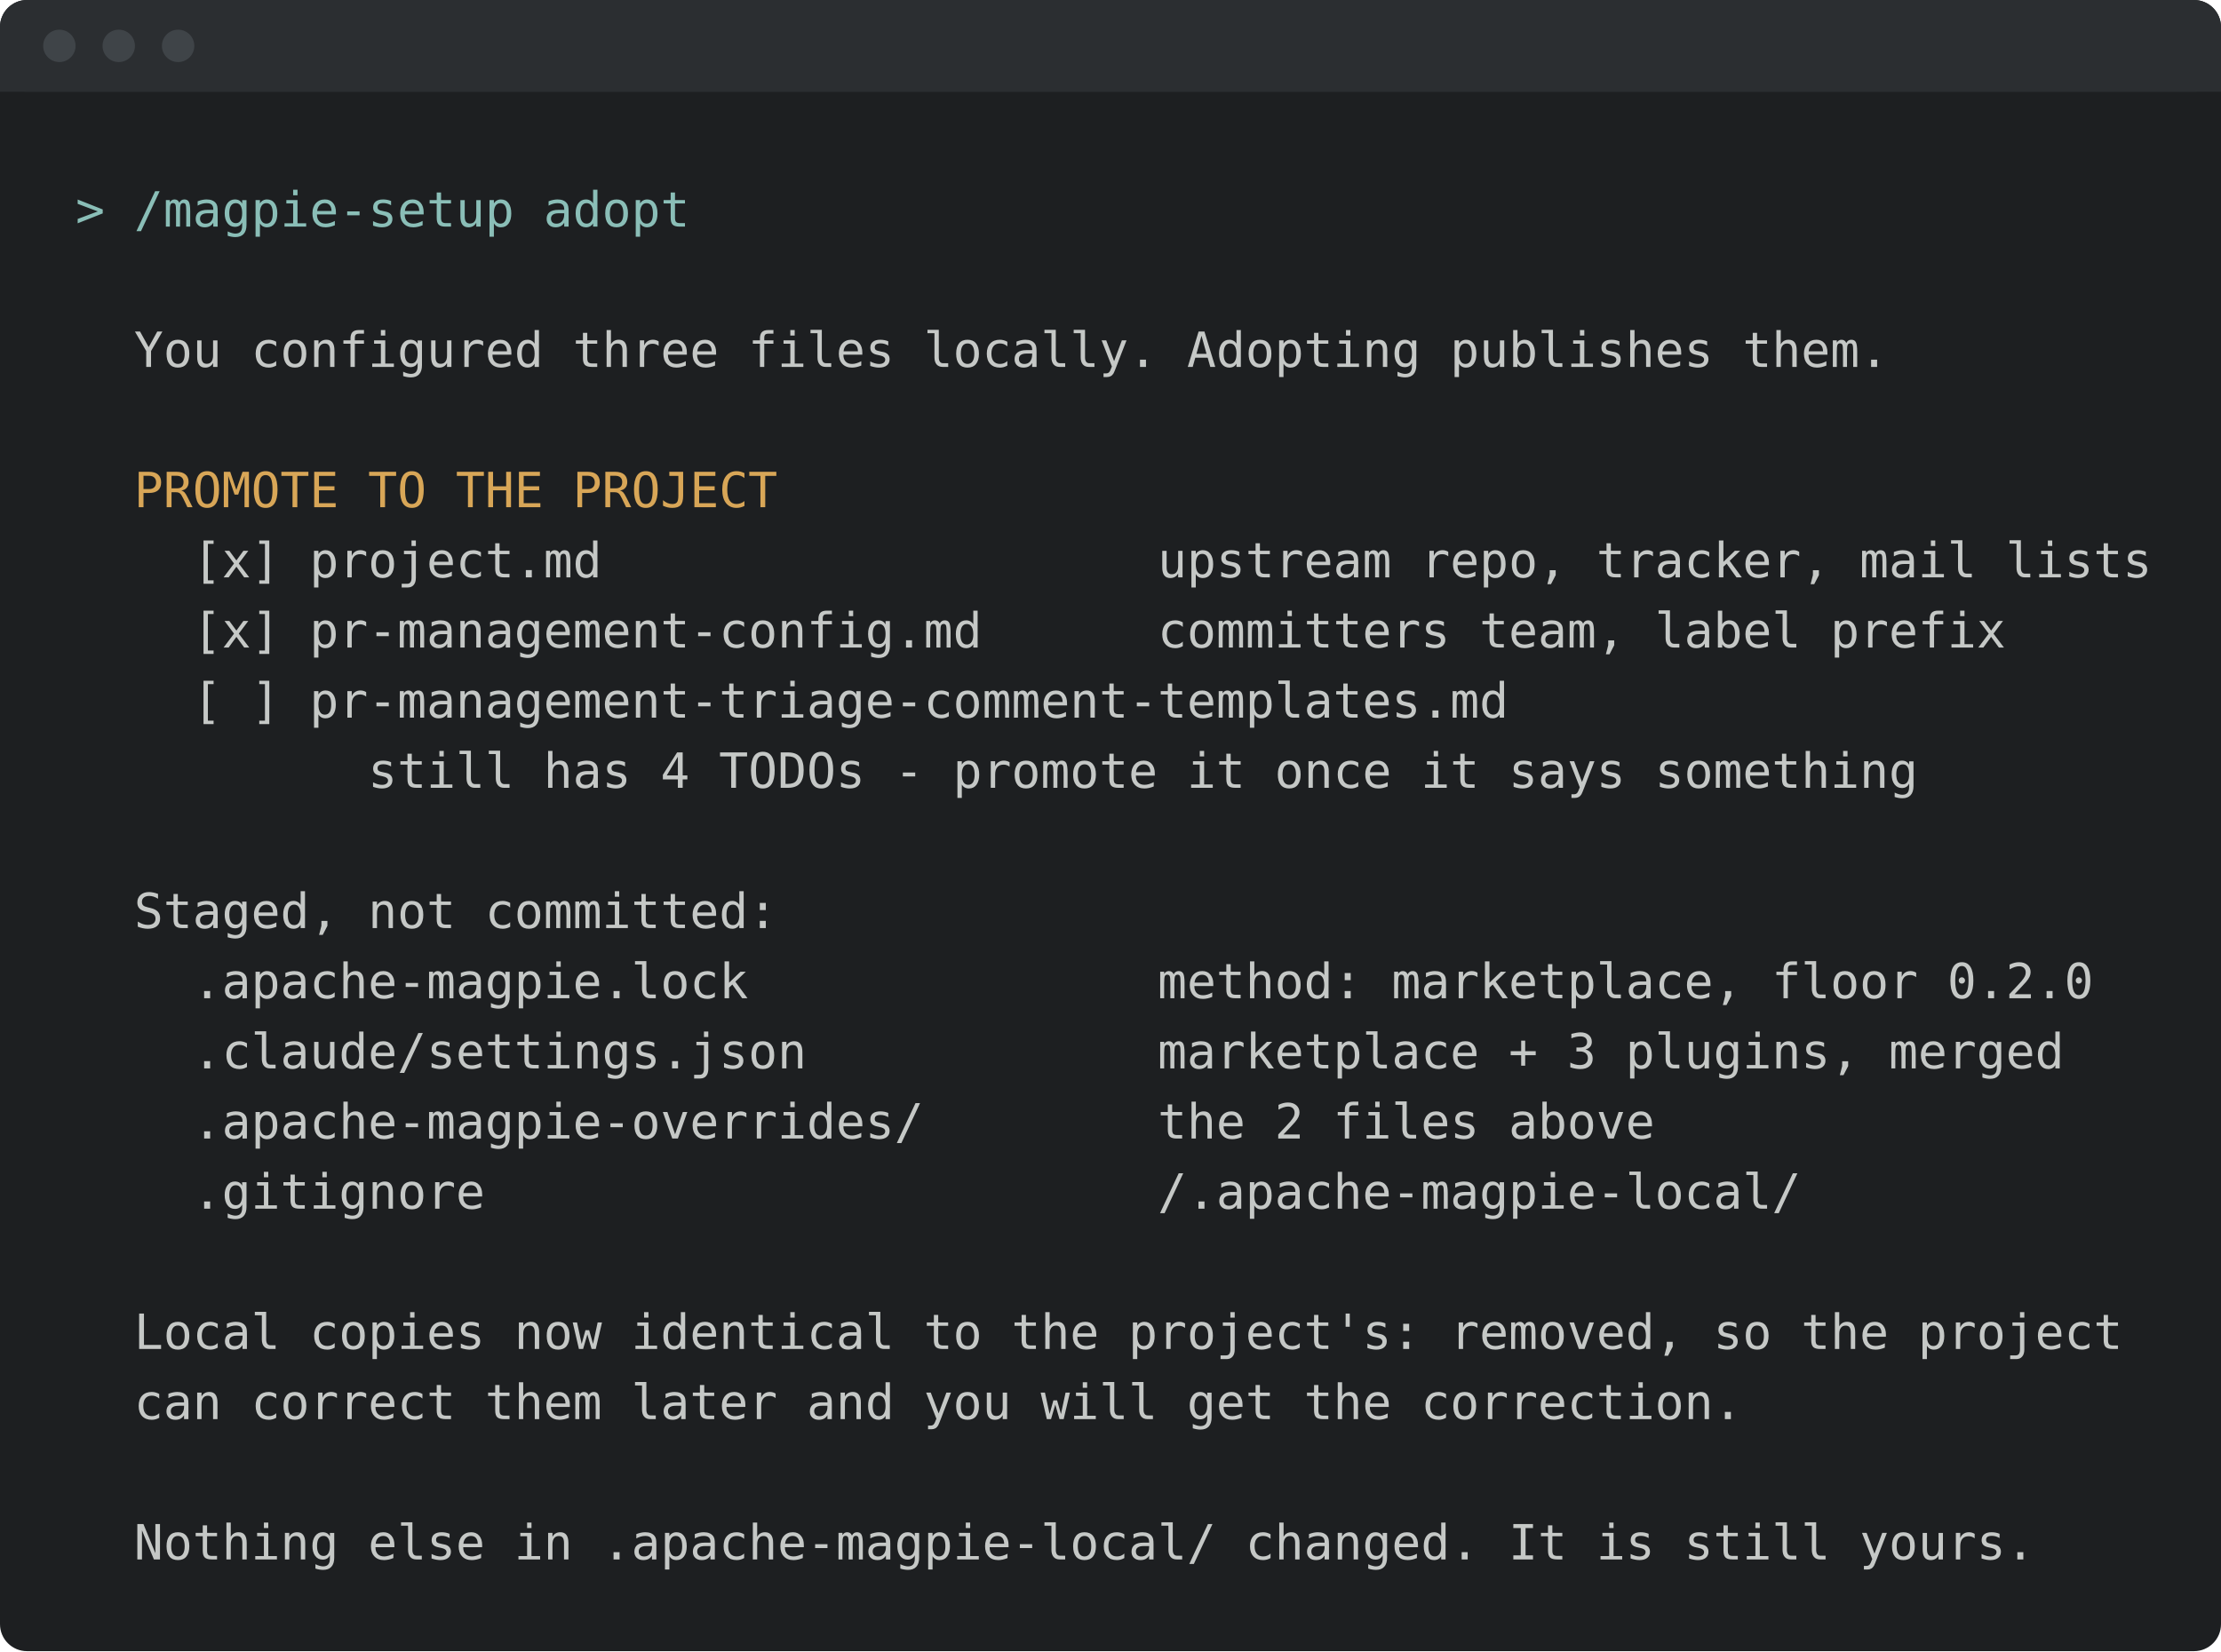
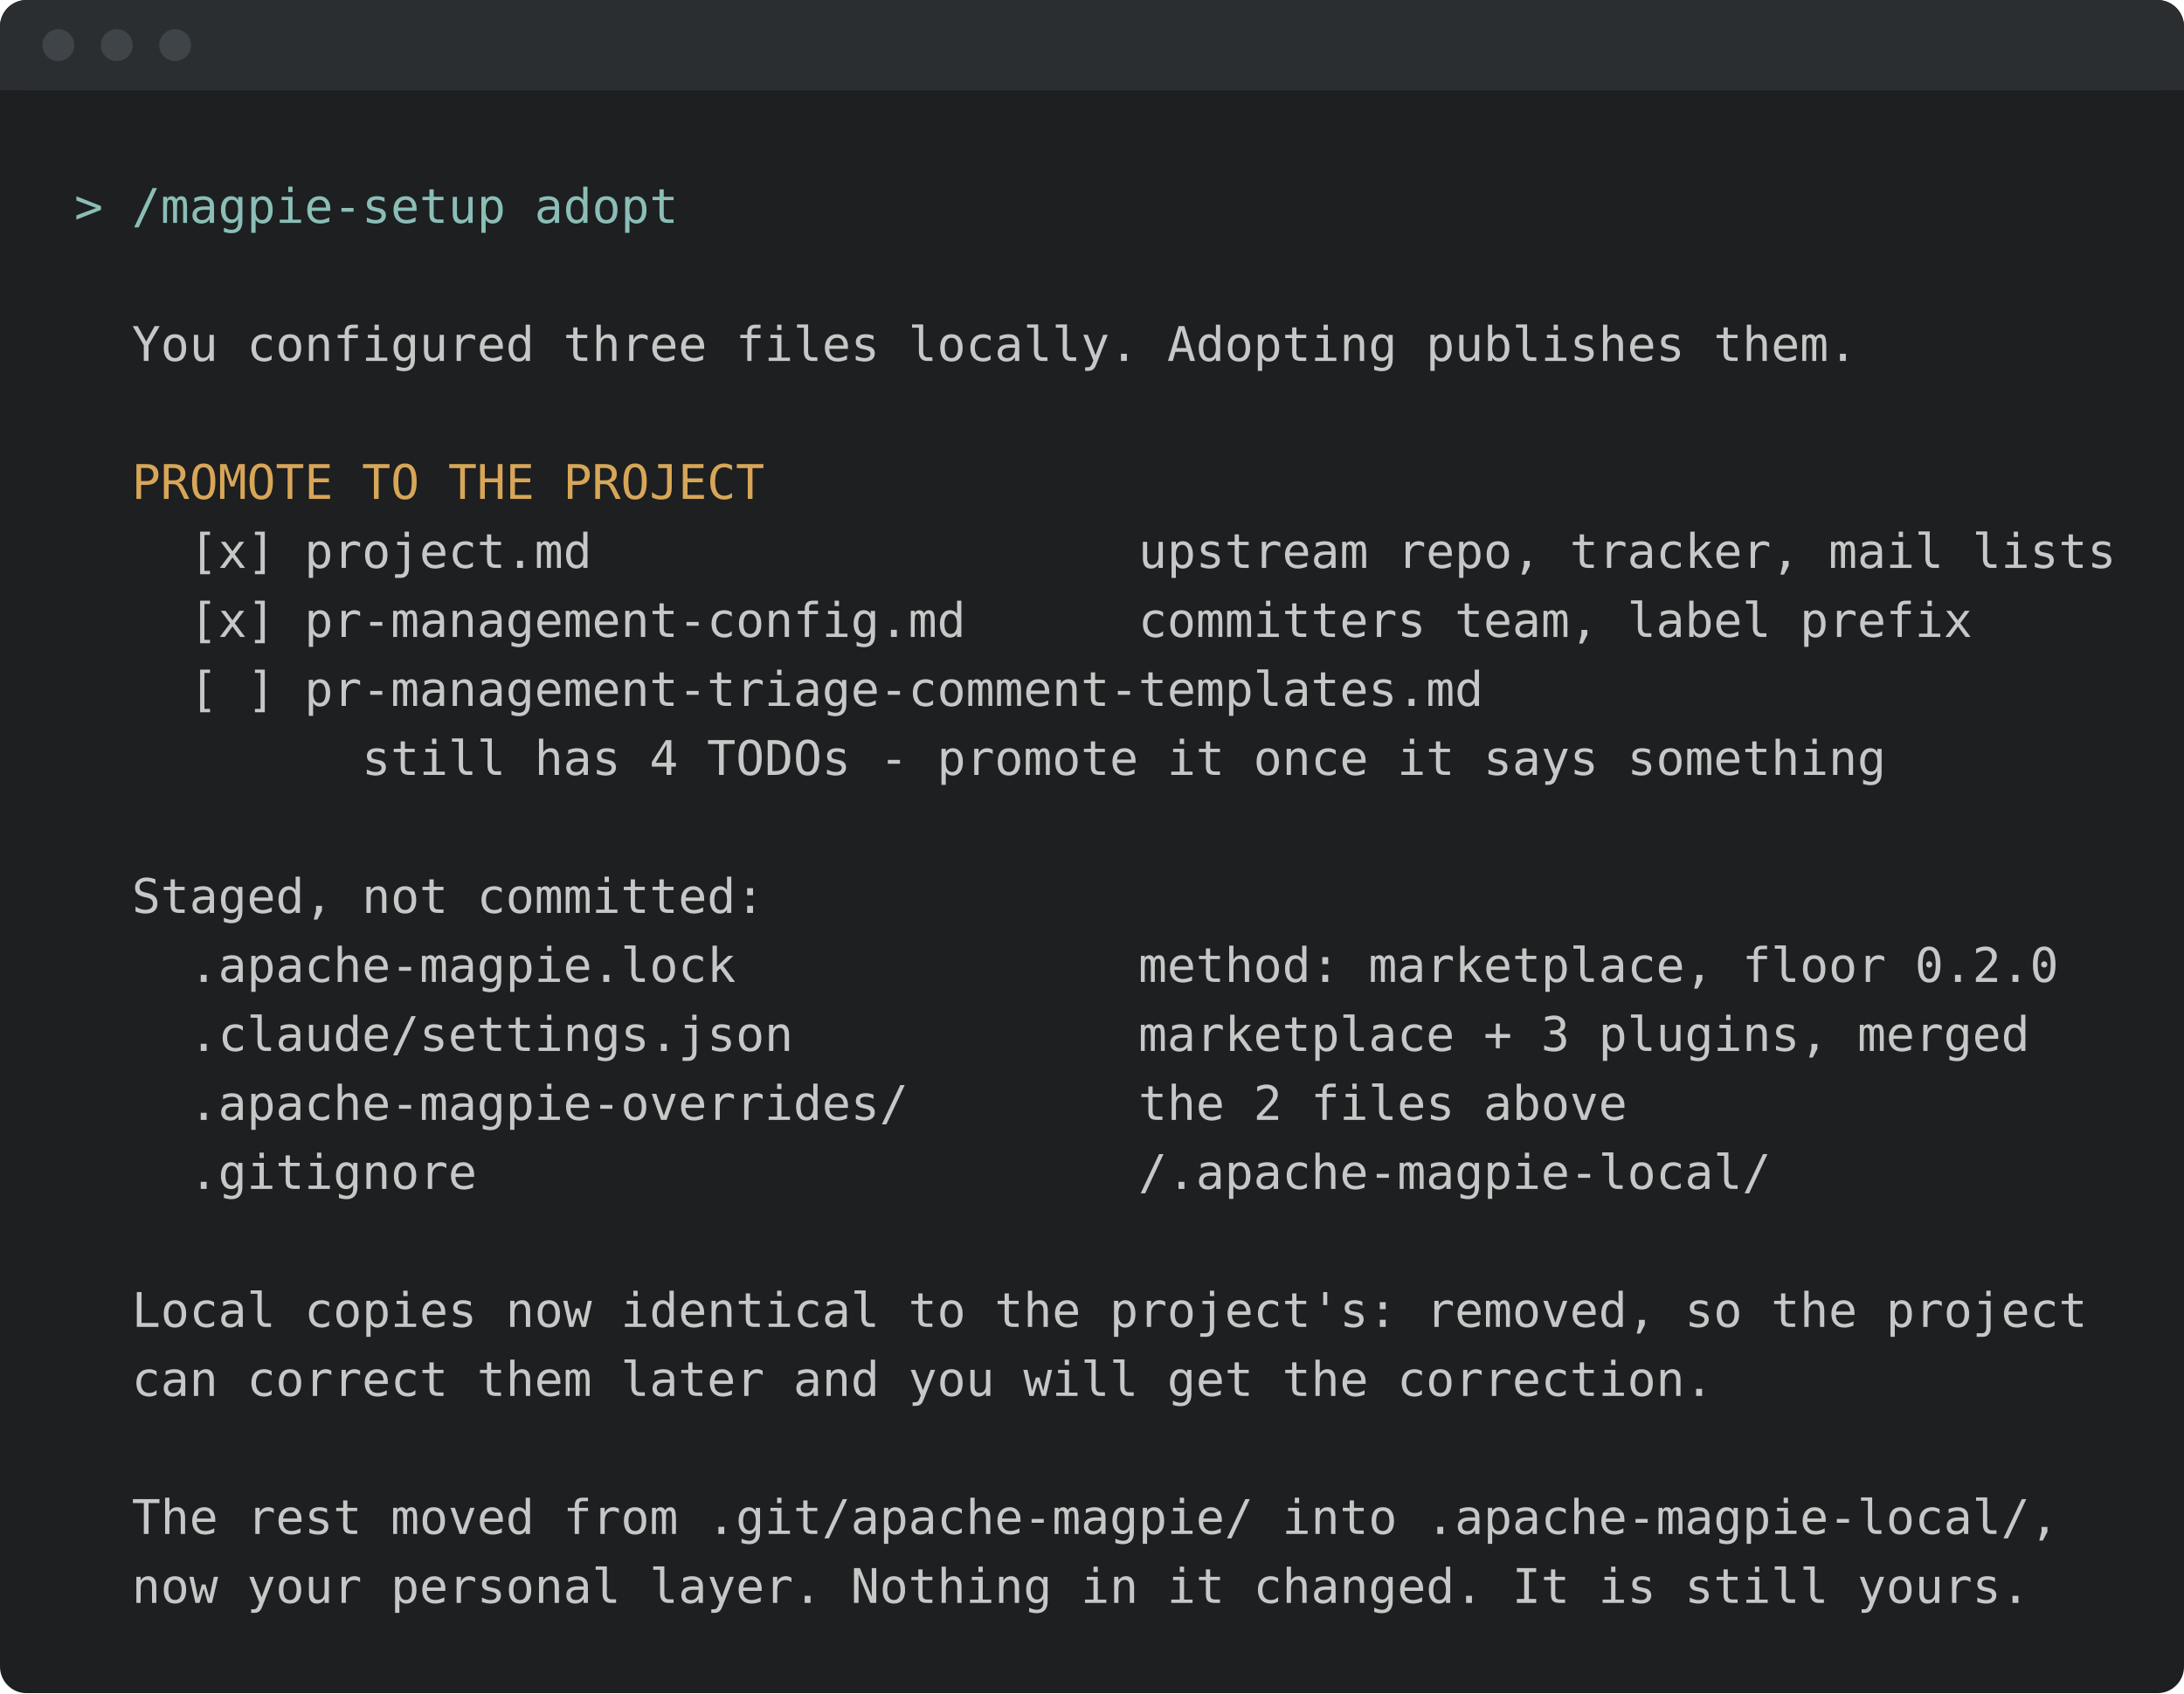
- <svg xmlns="http://www.w3.org/2000/svg" viewBox="0 0 823 612" width="823" height="612" role="img" data-magpie-rendered="render-screenshot" aria-label="Terminal transcript: 5-adopt-promotes">
-   <rect width="823" height="612" rx="10" fill="#1d1f21" />
+ <svg xmlns="http://www.w3.org/2000/svg" viewBox="0 0 823 638" width="823" height="638" role="img" data-magpie-rendered="render-screenshot" aria-label="Terminal transcript: 5-adopt-promotes">
+   <rect width="823" height="638" rx="10" fill="#1d1f21" />
  <rect x="0" y="0" width="823" height="34" rx="10" fill="#2b2e31" />
  <rect x="0" y="24" width="823" height="10" fill="#2b2e31" />
  <circle cx="22" cy="17" r="6" fill="#3f4448" />
  <circle cx="44" cy="17" r="6" fill="#3f4448" />
  <circle cx="66" cy="17" r="6" fill="#3f4448" />
  <g font-family="ui-monospace,SFMono-Regular,Menlo,Consolas,monospace" font-size="18" xml:space="preserve">
    <text x="28" y="84" fill="#8abeb7">&gt; /magpie-setup adopt</text>
    <text x="28" y="136" fill="#c5c8c6">  You configured three files locally. Adopting publishes them.</text>
    <text x="28" y="188" fill="#d8a657">  PROMOTE TO THE PROJECT</text>
    <text x="28" y="214" fill="#c5c8c6">    [x] project.md                   upstream repo, tracker, mail lists</text>
    <text x="28" y="240" fill="#c5c8c6">    [x] pr-management-config.md      committers team, label prefix</text>
    <text x="28" y="266" fill="#c5c8c6">    [ ] pr-management-triage-comment-templates.md</text>
    <text x="28" y="292" fill="#c5c8c6">          still has 4 TODOs - promote it once it says something</text>
    <text x="28" y="344" fill="#c5c8c6">  Staged, not committed:</text>
    <text x="28" y="370" fill="#c5c8c6">    .apache-magpie.lock              method: marketplace, floor 0.2.0</text>
    <text x="28" y="396" fill="#c5c8c6">    .claude/settings.json            marketplace + 3 plugins, merged</text>
    <text x="28" y="422" fill="#c5c8c6">    .apache-magpie-overrides/        the 2 files above</text>
    <text x="28" y="448" fill="#c5c8c6">    .gitignore                       /.apache-magpie-local/</text>
    <text x="28" y="500" fill="#c5c8c6">  Local copies now identical to the project's: removed, so the project</text>
    <text x="28" y="526" fill="#c5c8c6">  can correct them later and you will get the correction.</text>
-     <text x="28" y="578" fill="#c5c8c6">  Nothing else in .apache-magpie-local/ changed. It is still yours.</text>
+     <text x="28" y="578" fill="#c5c8c6">  The rest moved from .git/apache-magpie/ into .apache-magpie-local/,</text>
+     <text x="28" y="604" fill="#c5c8c6">  now your personal layer. Nothing in it changed. It is still yours.</text>
  </g>
</svg>
